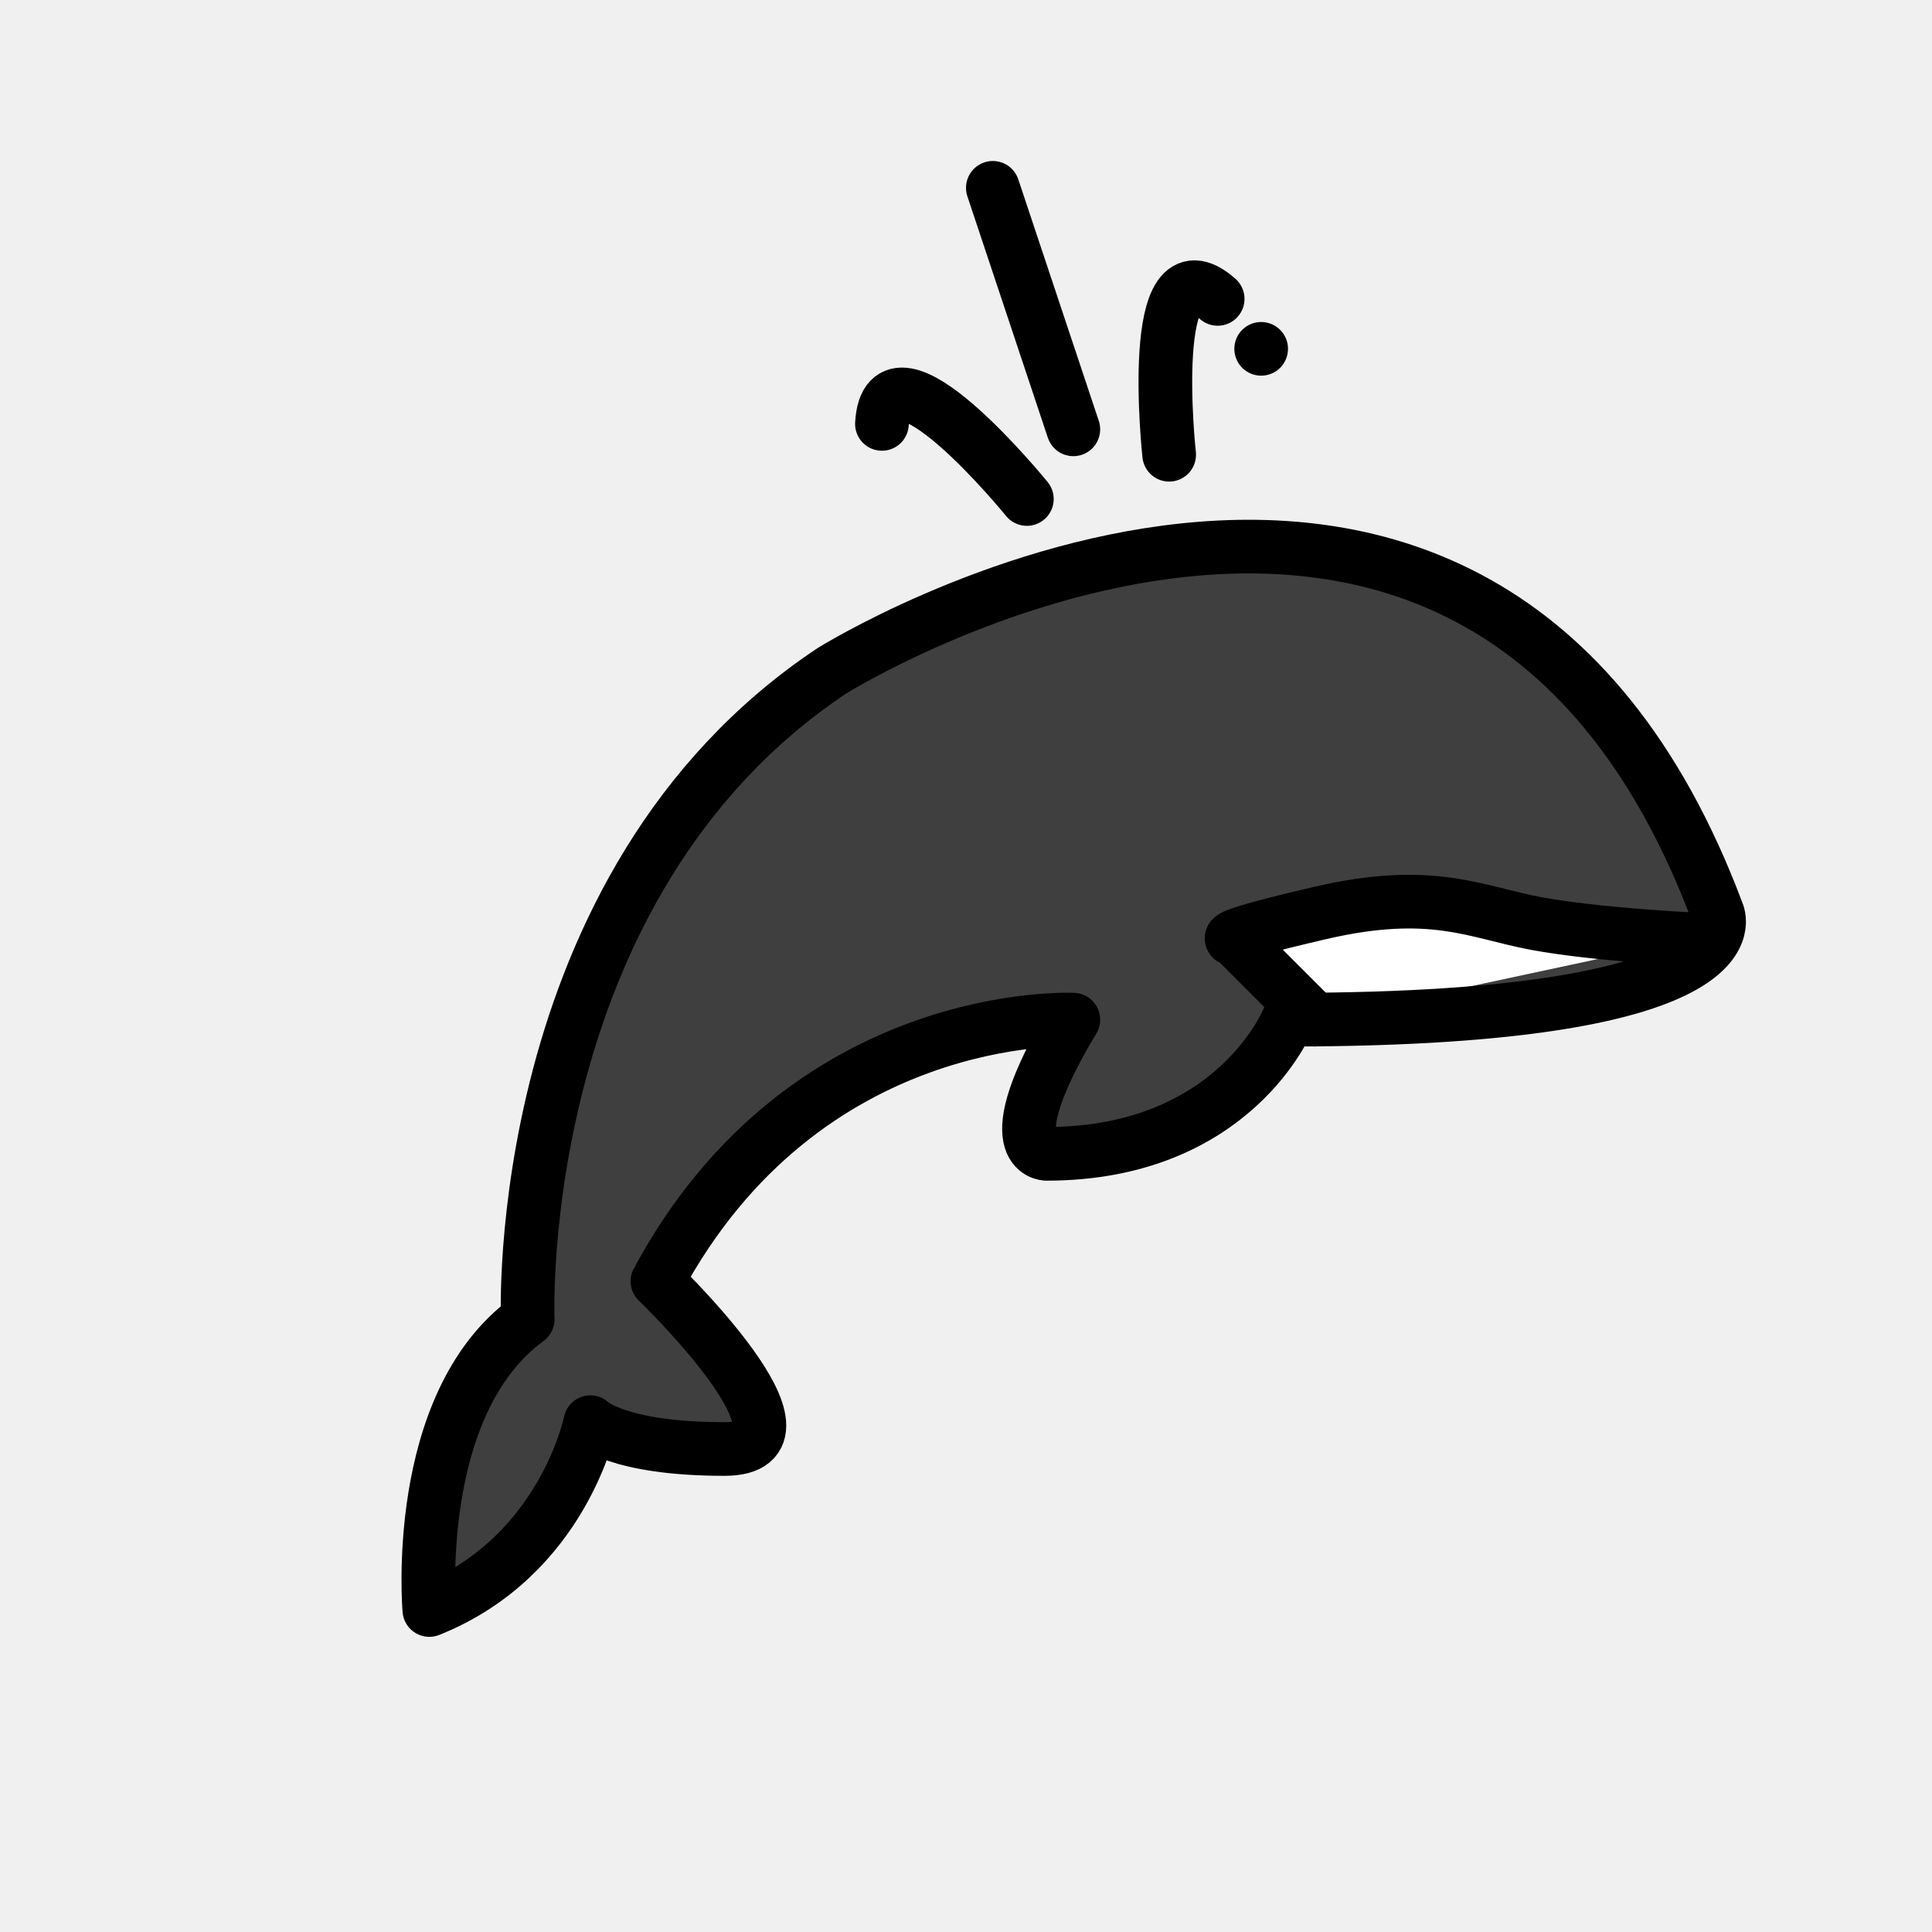
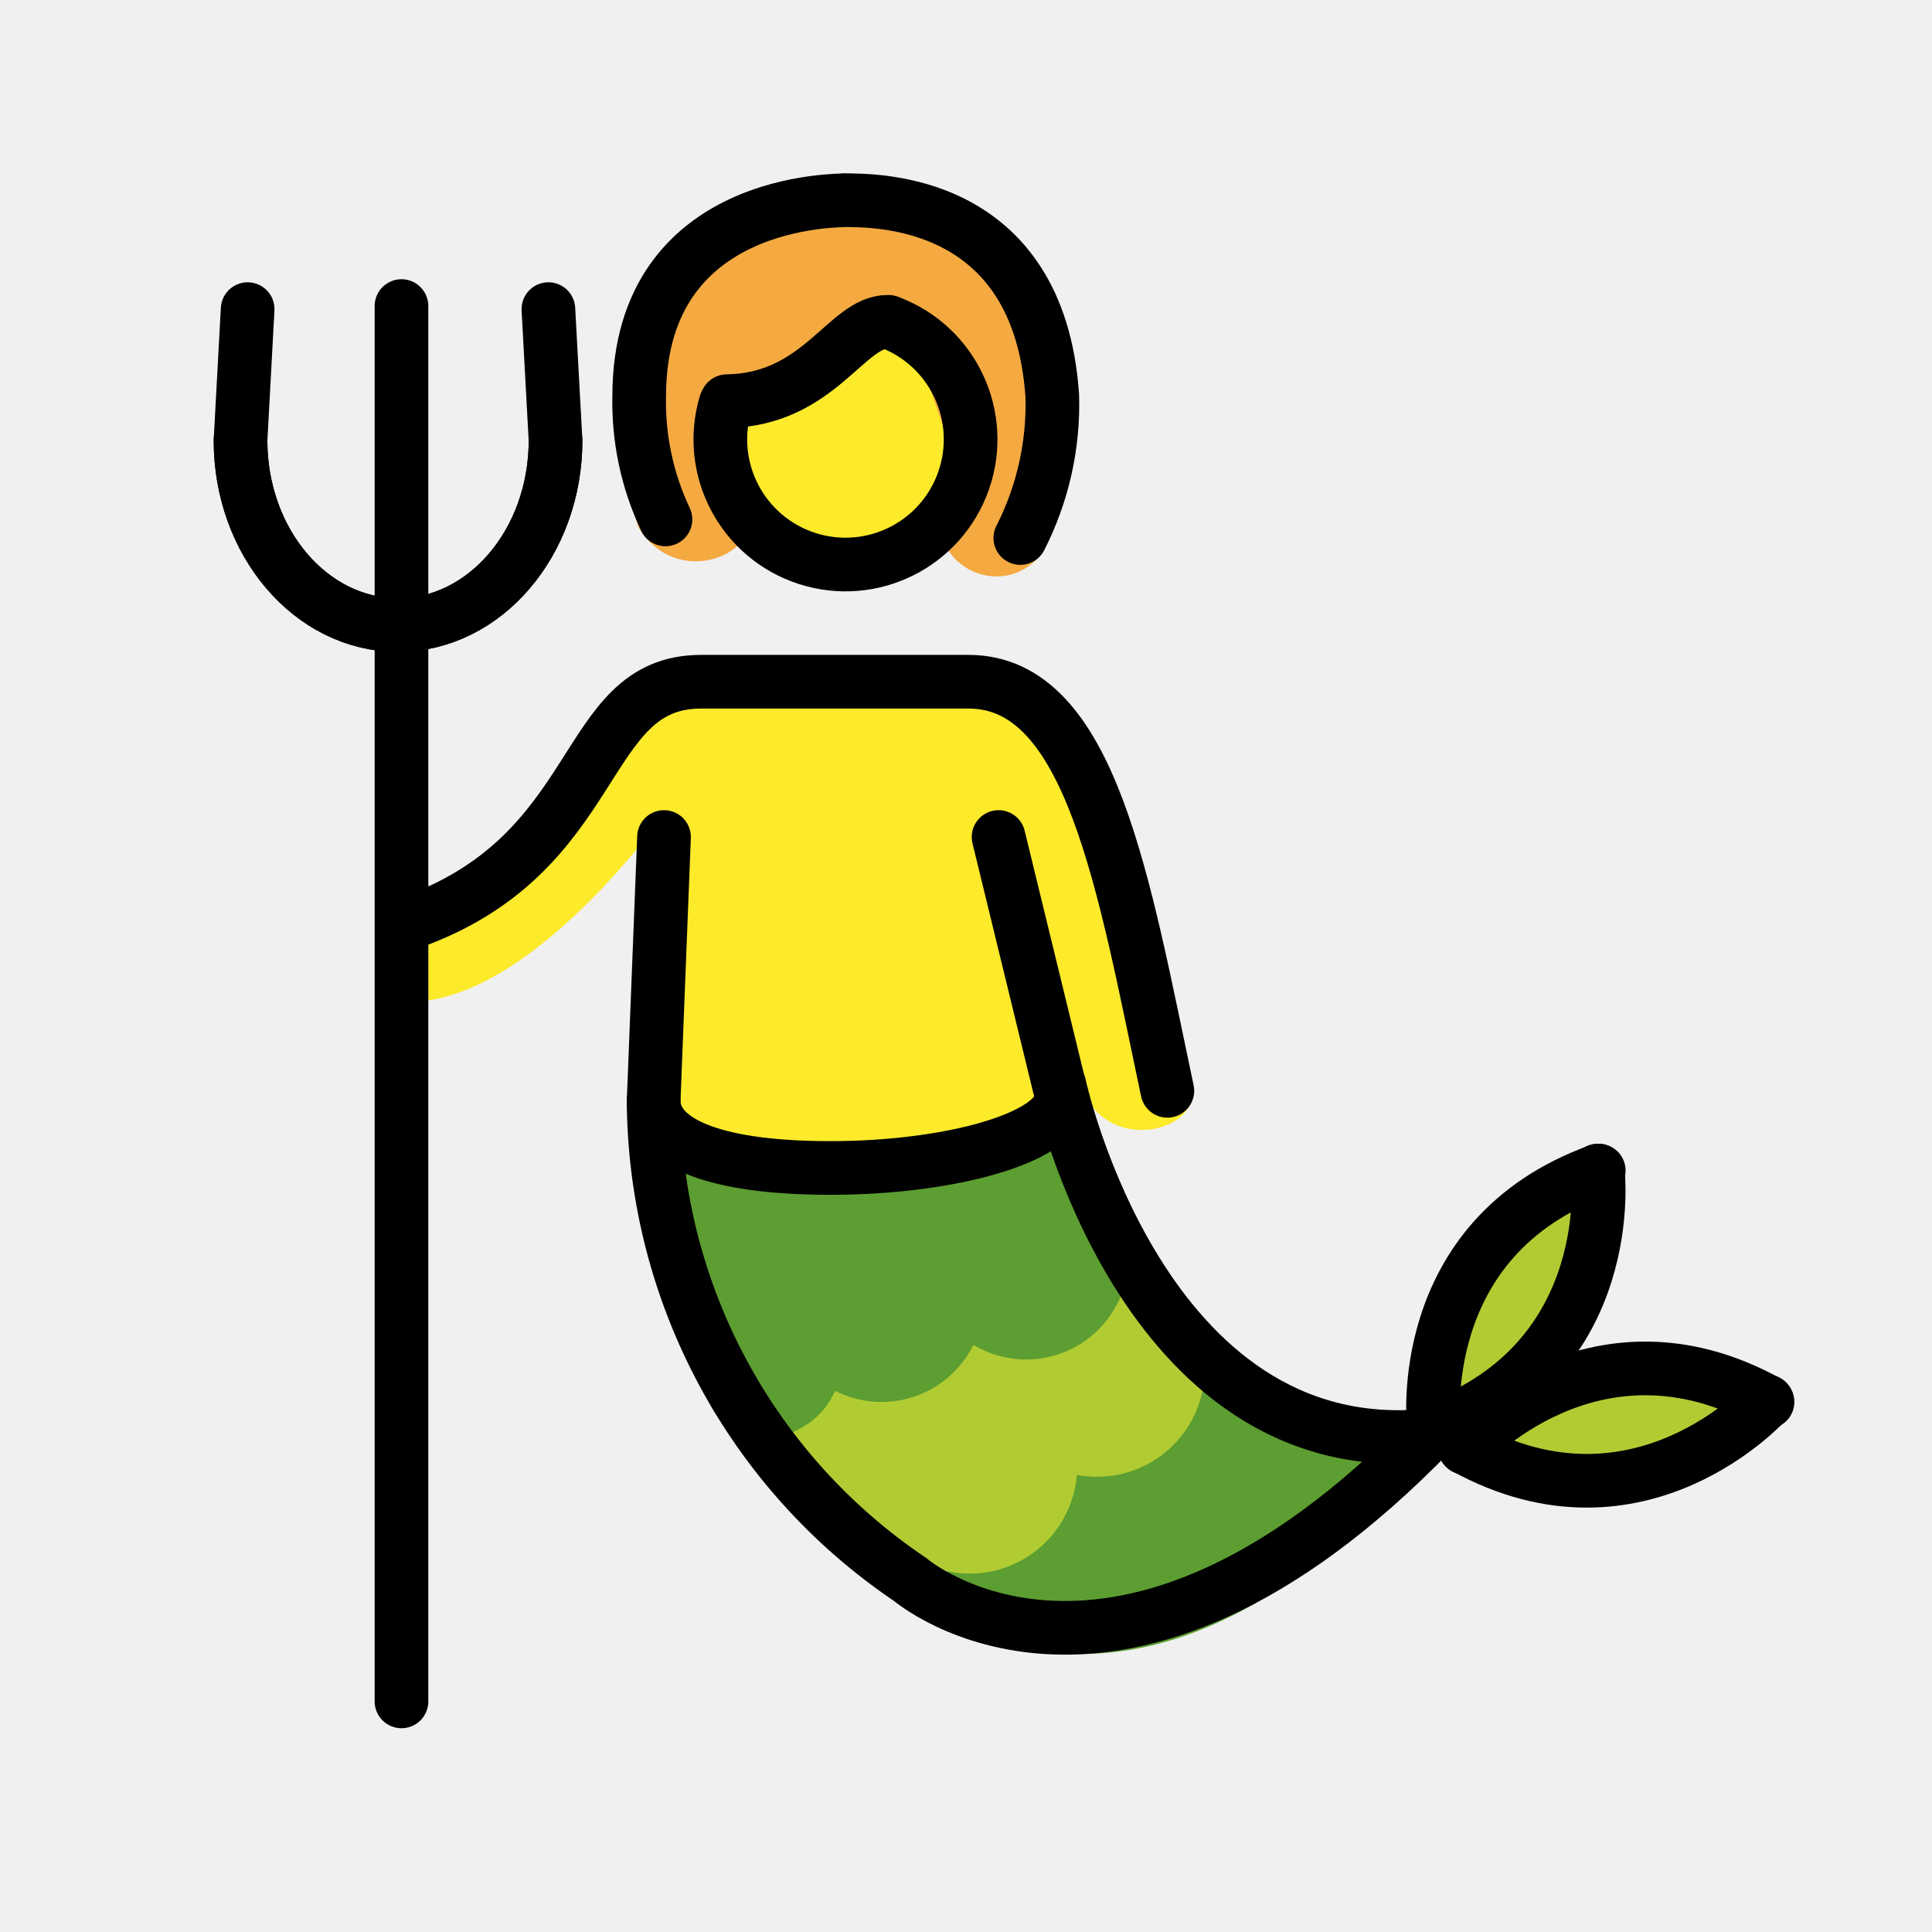
<svg xmlns="http://www.w3.org/2000/svg" id="emoji" viewBox="0 0 72 72">
  <g id="color">
-     <path fill="#3F3F3F" stroke="none" d="M31,25c0,0,24-15,33,9c0,0,2,4-16,4c0,0-2,5-9,5c0,0-2,0,1-5c0,0-10-0.5-15.5,9.75c0,0,6.5,6.25,2.5,6.25 s-5-1-5-1s-1,5-6,7c0,0-0.667-7.667,3.667-10.833C19.667,49.167,19,33,31,25" />
-     <path fill="#FFFFFF" stroke="none" d="M63,35c0,0-3.5-0.167-5.75-0.583C55,34,53.371,33.053,49.186,34.027S46,35,46,35l3,3" />
+     <path fill="#5c9e31" d="M33.981,59.618l10.457-8.456,8.047,3.77S43.667,66.096,33.981,59.618Z" />
+     <path fill="#b1cc33" d="M26.946,51.872a3.364,3.364,0,0,0,2.631-2.907c.486-2.61,3.855,2.765,4.943-1.647,0,0,6.944,1.493,6.043-2.197L44.67,50.296s-1.657,4.155-5.894,3.113c0,0,1.43,5.9-3.445,4.23,0,0,.646,1.893-3.547.129Z" />
+     <path fill="none" stroke="#b1cc33" stroke-miterlimit="10" stroke-width="2" d="M38.761,53.16a3.01,3.01,0,0,1-4.747,3.608" />
+     <path fill="none" stroke="#b1cc33" stroke-miterlimit="10" stroke-width="2" d="M43.513,49.551a3.013,3.013,0,0,1-4.752,3.609" />
+     <path fill="none" stroke="#5c9e31" stroke-miterlimit="10" stroke-width="2" d="M30.223,49.437c.403,1.373.099,2.692-1.388,3.129-1.421.418-1.625-1.057-2.101-2.409" />
+     <path fill="none" stroke="#5c9e31" stroke-miterlimit="10" stroke-width="2" d="M35.608,47.85a2.816,2.816,0,0,1-5.386,1.586" />
+     <path fill="none" stroke="#5c9e31" stroke-miterlimit="10" stroke-width="2" d="M40.996,46.263a2.817,2.817,0,0,1-5.388,1.588" />
+     <path fill="#5c9e31" d="M23.771,42.684s.115,2.516,1.647.347c1.533-2.169,5.842,3.353,8.675-.203,0,0,4.77,2.312,5.493-1.416l1.966,5.059s-2.342,4.425-5.753,1.706c0,0-1.619,4.714-5.35,1.157,0,0-.327,5.076-4.664,1.144Z" />
+     <path fill="#b1cc33" d="M59.35,44.06c2.009.915-3.162,9.868-5.707,9.252S57.652,43.29,59.35,44.06Z" />
+     <path fill="#b1cc33" d="M53.856,54.091c-1.139-2.356,10.29-3.266,10.771-1.467.571,2.136-9.631,3.824-10.771,1.467" />
  </g>
-   <g id="hair" />
-   <g id="skin" />
-   <g id="skin-shadow" />
+   <g id="skin">
+     <path fill="#fcea2b" d="M24.662,30.453s-5.307,7.476-9.965,6.844l-.158-2.999s3.869-.08,9.871-8.292l12.396-.632s3.632,1.343,4.896,6.633c.781,3.272,1.369,5.945,2.178,7.28a4.298,4.298,0,0,1,.563,1.485c-.077,1.586-3.502,2.128-4.154-.434-1.815-2.371-1.527,2.612-1.527,2.612l-14.589.452" />
+     <path fill="#fcea2b" d="M36.312,16.501a4.768,4.768,0,1,1,0-.001Z" />
+   </g>
+   <g id="hair">
+     <path fill="#f4aa41" d="M27.816,18.375,27.385,14.75l6.55-2.382,1.928,5.621c-2.336,2.306,1.134,4.827,2.942,2.678l.372-1.736c.365-1.366.013-7.113-1.746-10.045-.377-.628-7.296-1.943-11.142.189-3.263,1.808-3.046,9.942-2.418,10.696C25.423,22.109,28.941,20.481,27.816,18.375Z" />
+   </g>
  <g id="line">
-     <line x1="40" x2="37" y1="16" y2="7" fill="none" stroke="#000000" stroke-linecap="round" stroke-linejoin="round" stroke-miterlimit="10" stroke-width="2" />
-     <path fill="none" stroke="#000000" stroke-linecap="round" stroke-linejoin="round" stroke-miterlimit="10" stroke-width="2" d="M43.571,16.947c0,0-0.892-8.198,1.808-5.808" />
-     <path fill="none" stroke="#000000" stroke-linecap="round" stroke-linejoin="round" stroke-miterlimit="10" stroke-width="2" d="M38.268,18.596c0,0-5.201-6.399-5.401-2.799" />
-     <circle cx="47" cy="13" r="1" fill="#000000" stroke="none" />
-     <path fill="none" stroke="#000000" stroke-linecap="round" stroke-linejoin="round" stroke-miterlimit="10" stroke-width="2" d="M31,25c0,0,24-15,33,9c0,0,2,4-16,4c0,0-2,5-9,5c0,0-2,0,1-5c0,0-10-0.5-15.5,9.75c0,0,6.5,6.25,2.5,6.25s-5-1-5-1s-1,5-6,7 c0,0-0.667-7.667,3.667-10.833C19.667,49.167,19,33,31,25" />
-     <path fill="none" stroke="#000000" stroke-linecap="round" stroke-linejoin="round" stroke-miterlimit="10" stroke-width="2" d="M63,35c0,0-3.5-0.167-5.75-0.583C55,34,53.371,33.053,49.186,34.027S46,35,46,35l3,3" />
+     <path fill="none" stroke="#000" stroke-linecap="round" stroke-miterlimit="10" stroke-width="2" d="M33.16,12.014a4.663,4.663,0,1,1-6.123,3.038" />
+     <path fill="none" stroke="#000" stroke-linecap="round" stroke-linejoin="round" stroke-width="2" d="M33.101,11.993c-1.556-.026-2.555,2.905-6.013,2.958" />
+     <path fill="none" stroke="#000" stroke-linecap="round" stroke-miterlimit="10" stroke-width="2" d="M38.024,20.05a10.949,10.949,0,0,0,1.191-5.303C38.71,7.338,32.543,7.478,31.499,7.46c-.119.029-7.66-.162-7.678,7.285A10.245,10.245,0,0,0,24.8,19.357" />
+     <path fill="none" stroke="#000" stroke-linecap="round" stroke-miterlimit="10" stroke-width="2" d="M15.244,34.402c7.326-2.569,6.312-8.996,10.883-8.996h9.971c4.571,0,5.774,7.548,7.406,15.246" />
+     <path fill="none" stroke="#000" stroke-linecap="round" stroke-miterlimit="10" stroke-width="2" d="M24.746,31.193,24.358,41.06a21.666,21.666,0,0,0,9.563,17.805s7.697,6.609,19.438-5.503" />
+     <line x1="39.48" x2="37.214" y1="40.495" y2="31.193" fill="none" stroke="#000" stroke-linecap="round" stroke-miterlimit="10" stroke-width="2" />
+     <path fill="none" stroke="#000" stroke-linecap="round" stroke-miterlimit="10" stroke-width="2" d="M53.242,53.499C42.513,54.549,39.48,40.438,39.48,40.438" />
+     <line x1="14.962" x2="14.962" y1="63.406" y2="11.406" fill="none" stroke="#000" stroke-linecap="round" stroke-linejoin="round" stroke-width="2" />
+     <path fill="none" stroke="#000" stroke-linecap="round" stroke-miterlimit="10" stroke-width="2" d="M8.963,16.411c0,3.8,2.628,6.882,5.87,6.882s5.87-3.082,5.87-6.882l-.266-4.891" />
+     <path fill="none" stroke="#000" stroke-linecap="round" stroke-miterlimit="10" stroke-width="2" d="M20.704,16.411c0,3.8-2.628,6.882-5.87,6.882s-5.87-3.082-5.87-6.882l.265-4.891" />
+     <path fill="none" stroke="#000" stroke-linecap="round" stroke-miterlimit="10" stroke-width="2" d="M53.437,53.228s-.856-7.077,6.143-9.604" />
+     <path fill="none" stroke="#000" stroke-linecap="round" stroke-miterlimit="10" stroke-width="2" d="M59.545,43.623s.857,7.076-6.141,9.604" />
+     <path fill="none" stroke="#000" stroke-linecap="round" stroke-miterlimit="10" stroke-width="2" d="M54.6,53.962s4.755-5.311,11.27-1.717" />
+     <path fill="none" stroke="#000" stroke-linecap="round" stroke-miterlimit="10" stroke-width="2" d="M65.847,52.22s-4.753,5.31-11.27,1.716" />
+     <path fill="none" stroke="#000" stroke-linecap="round" stroke-miterlimit="10" stroke-width="2" d="M39.54,40.903c0,1.444-4.007,2.624-8.595,2.624-4.592,0-6.586-1.063-6.586-2.508" />
  </g>
</svg>
